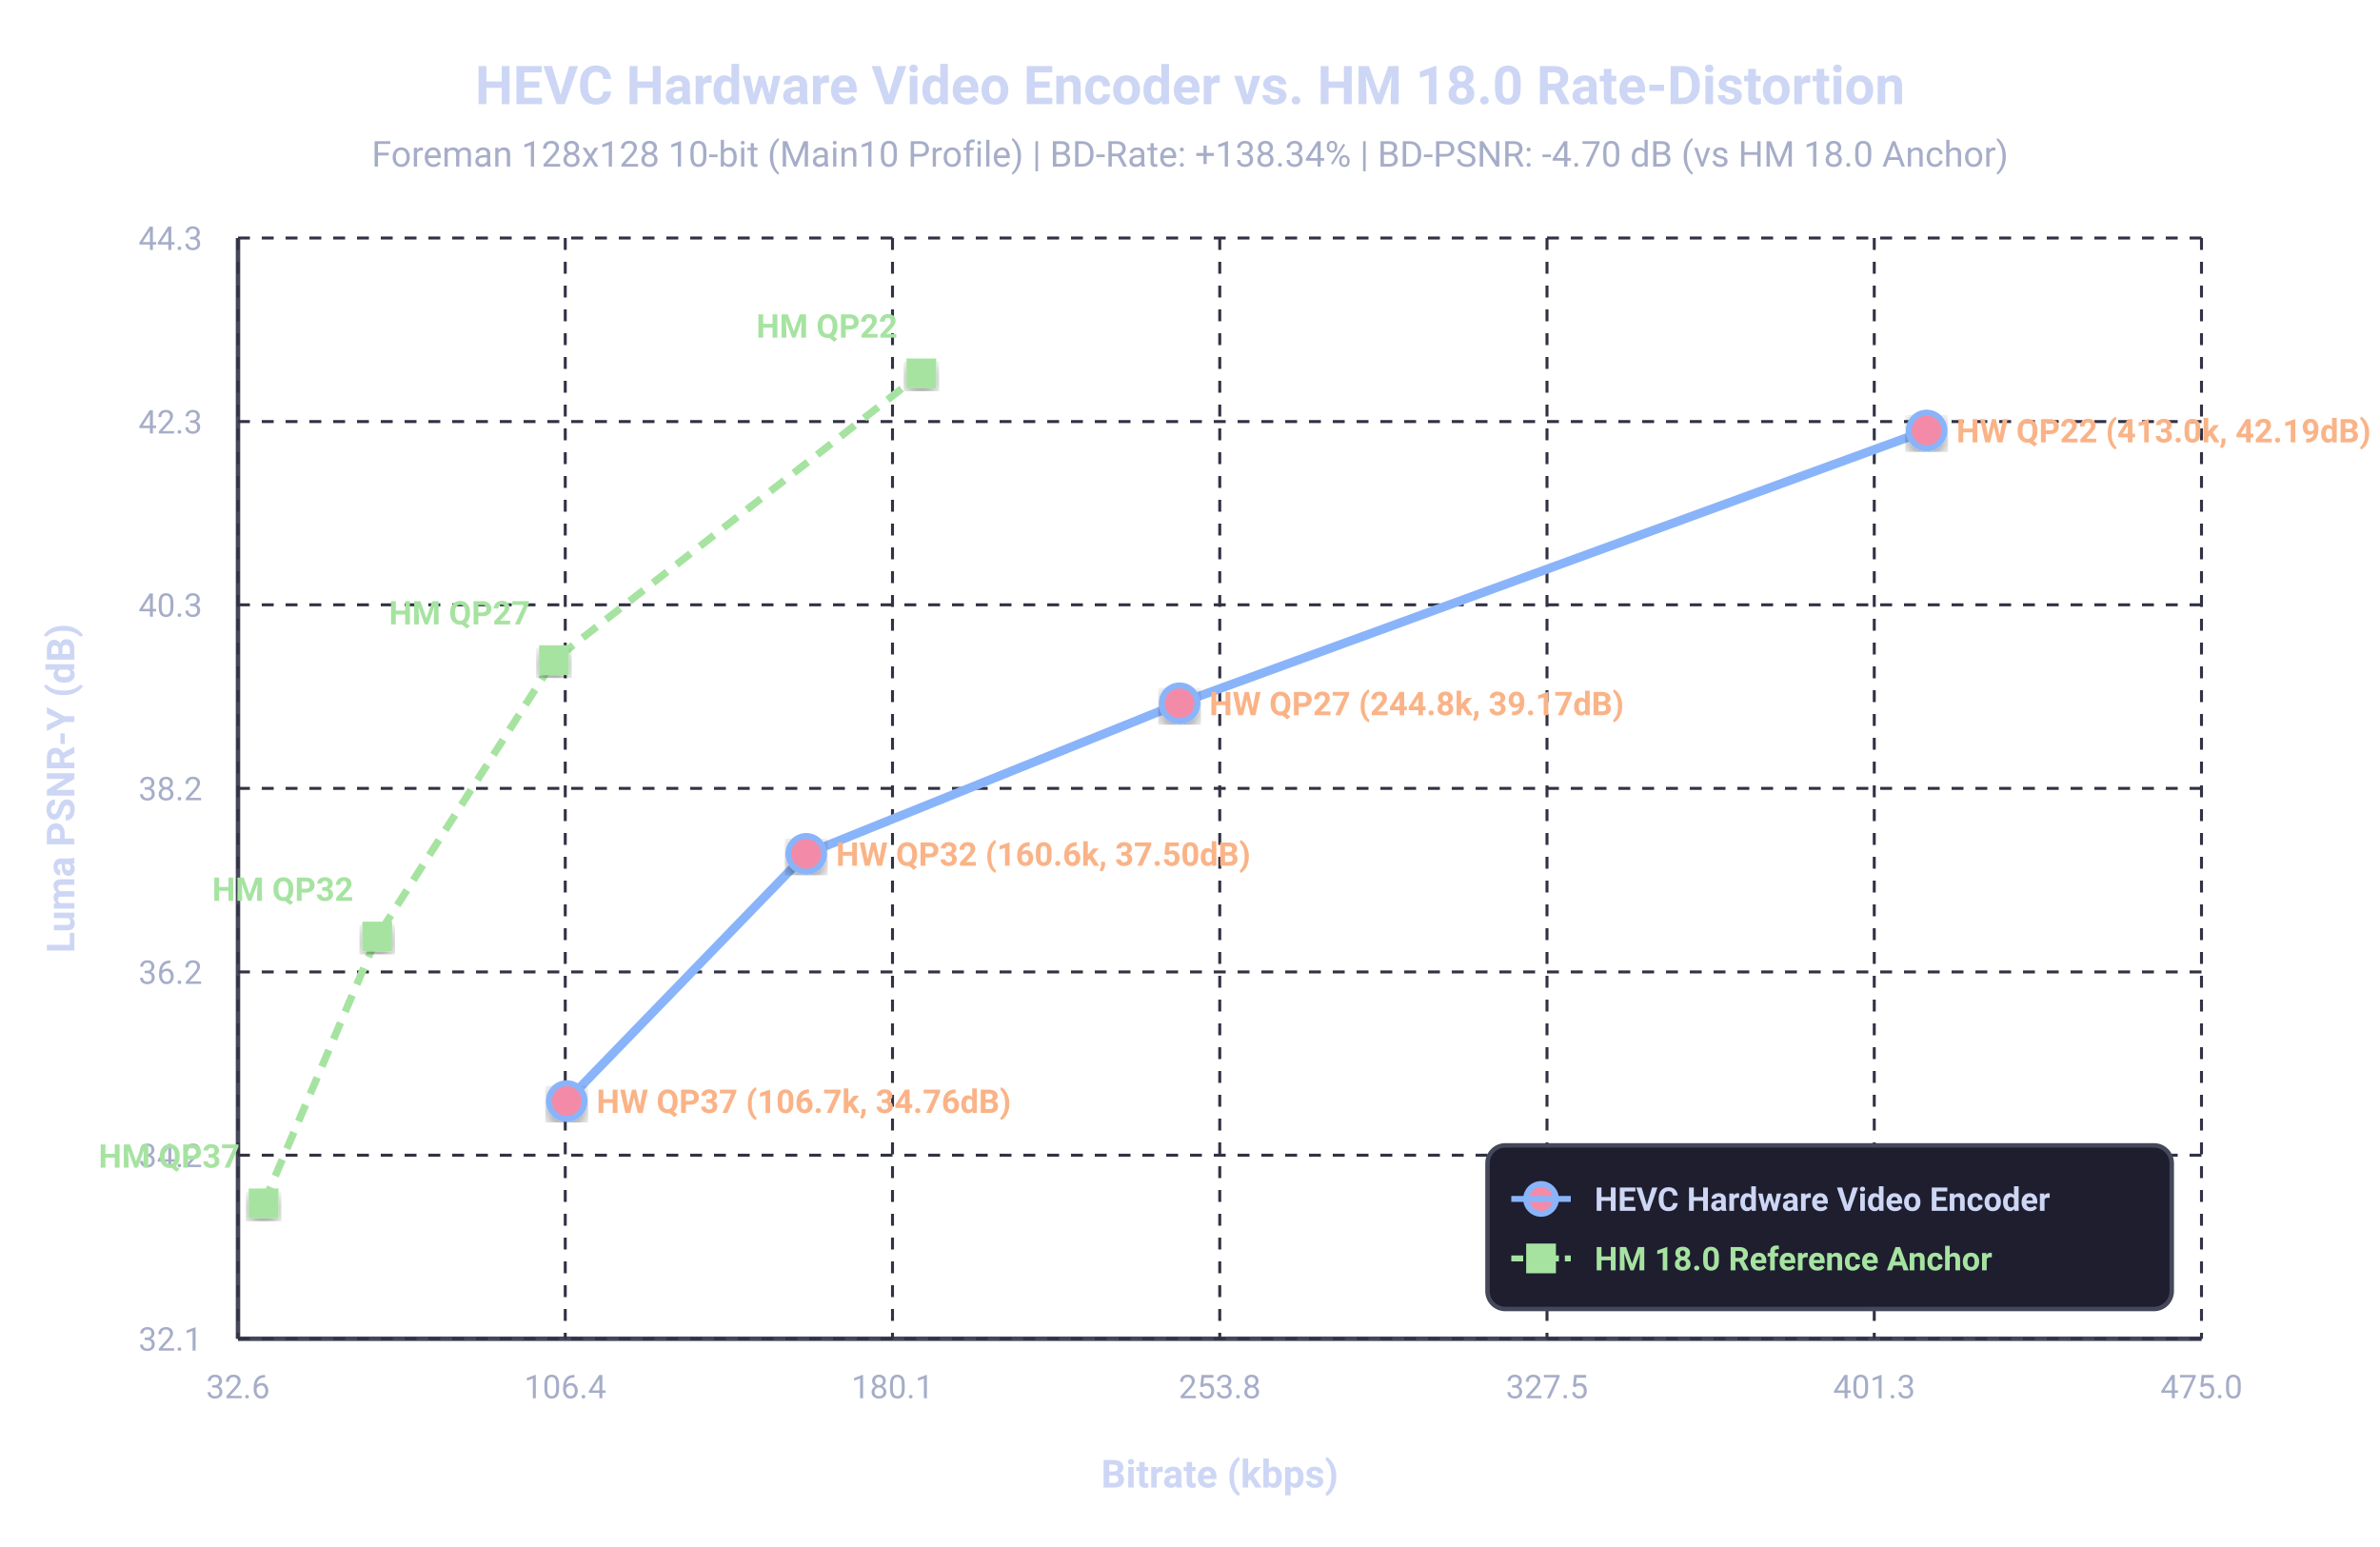
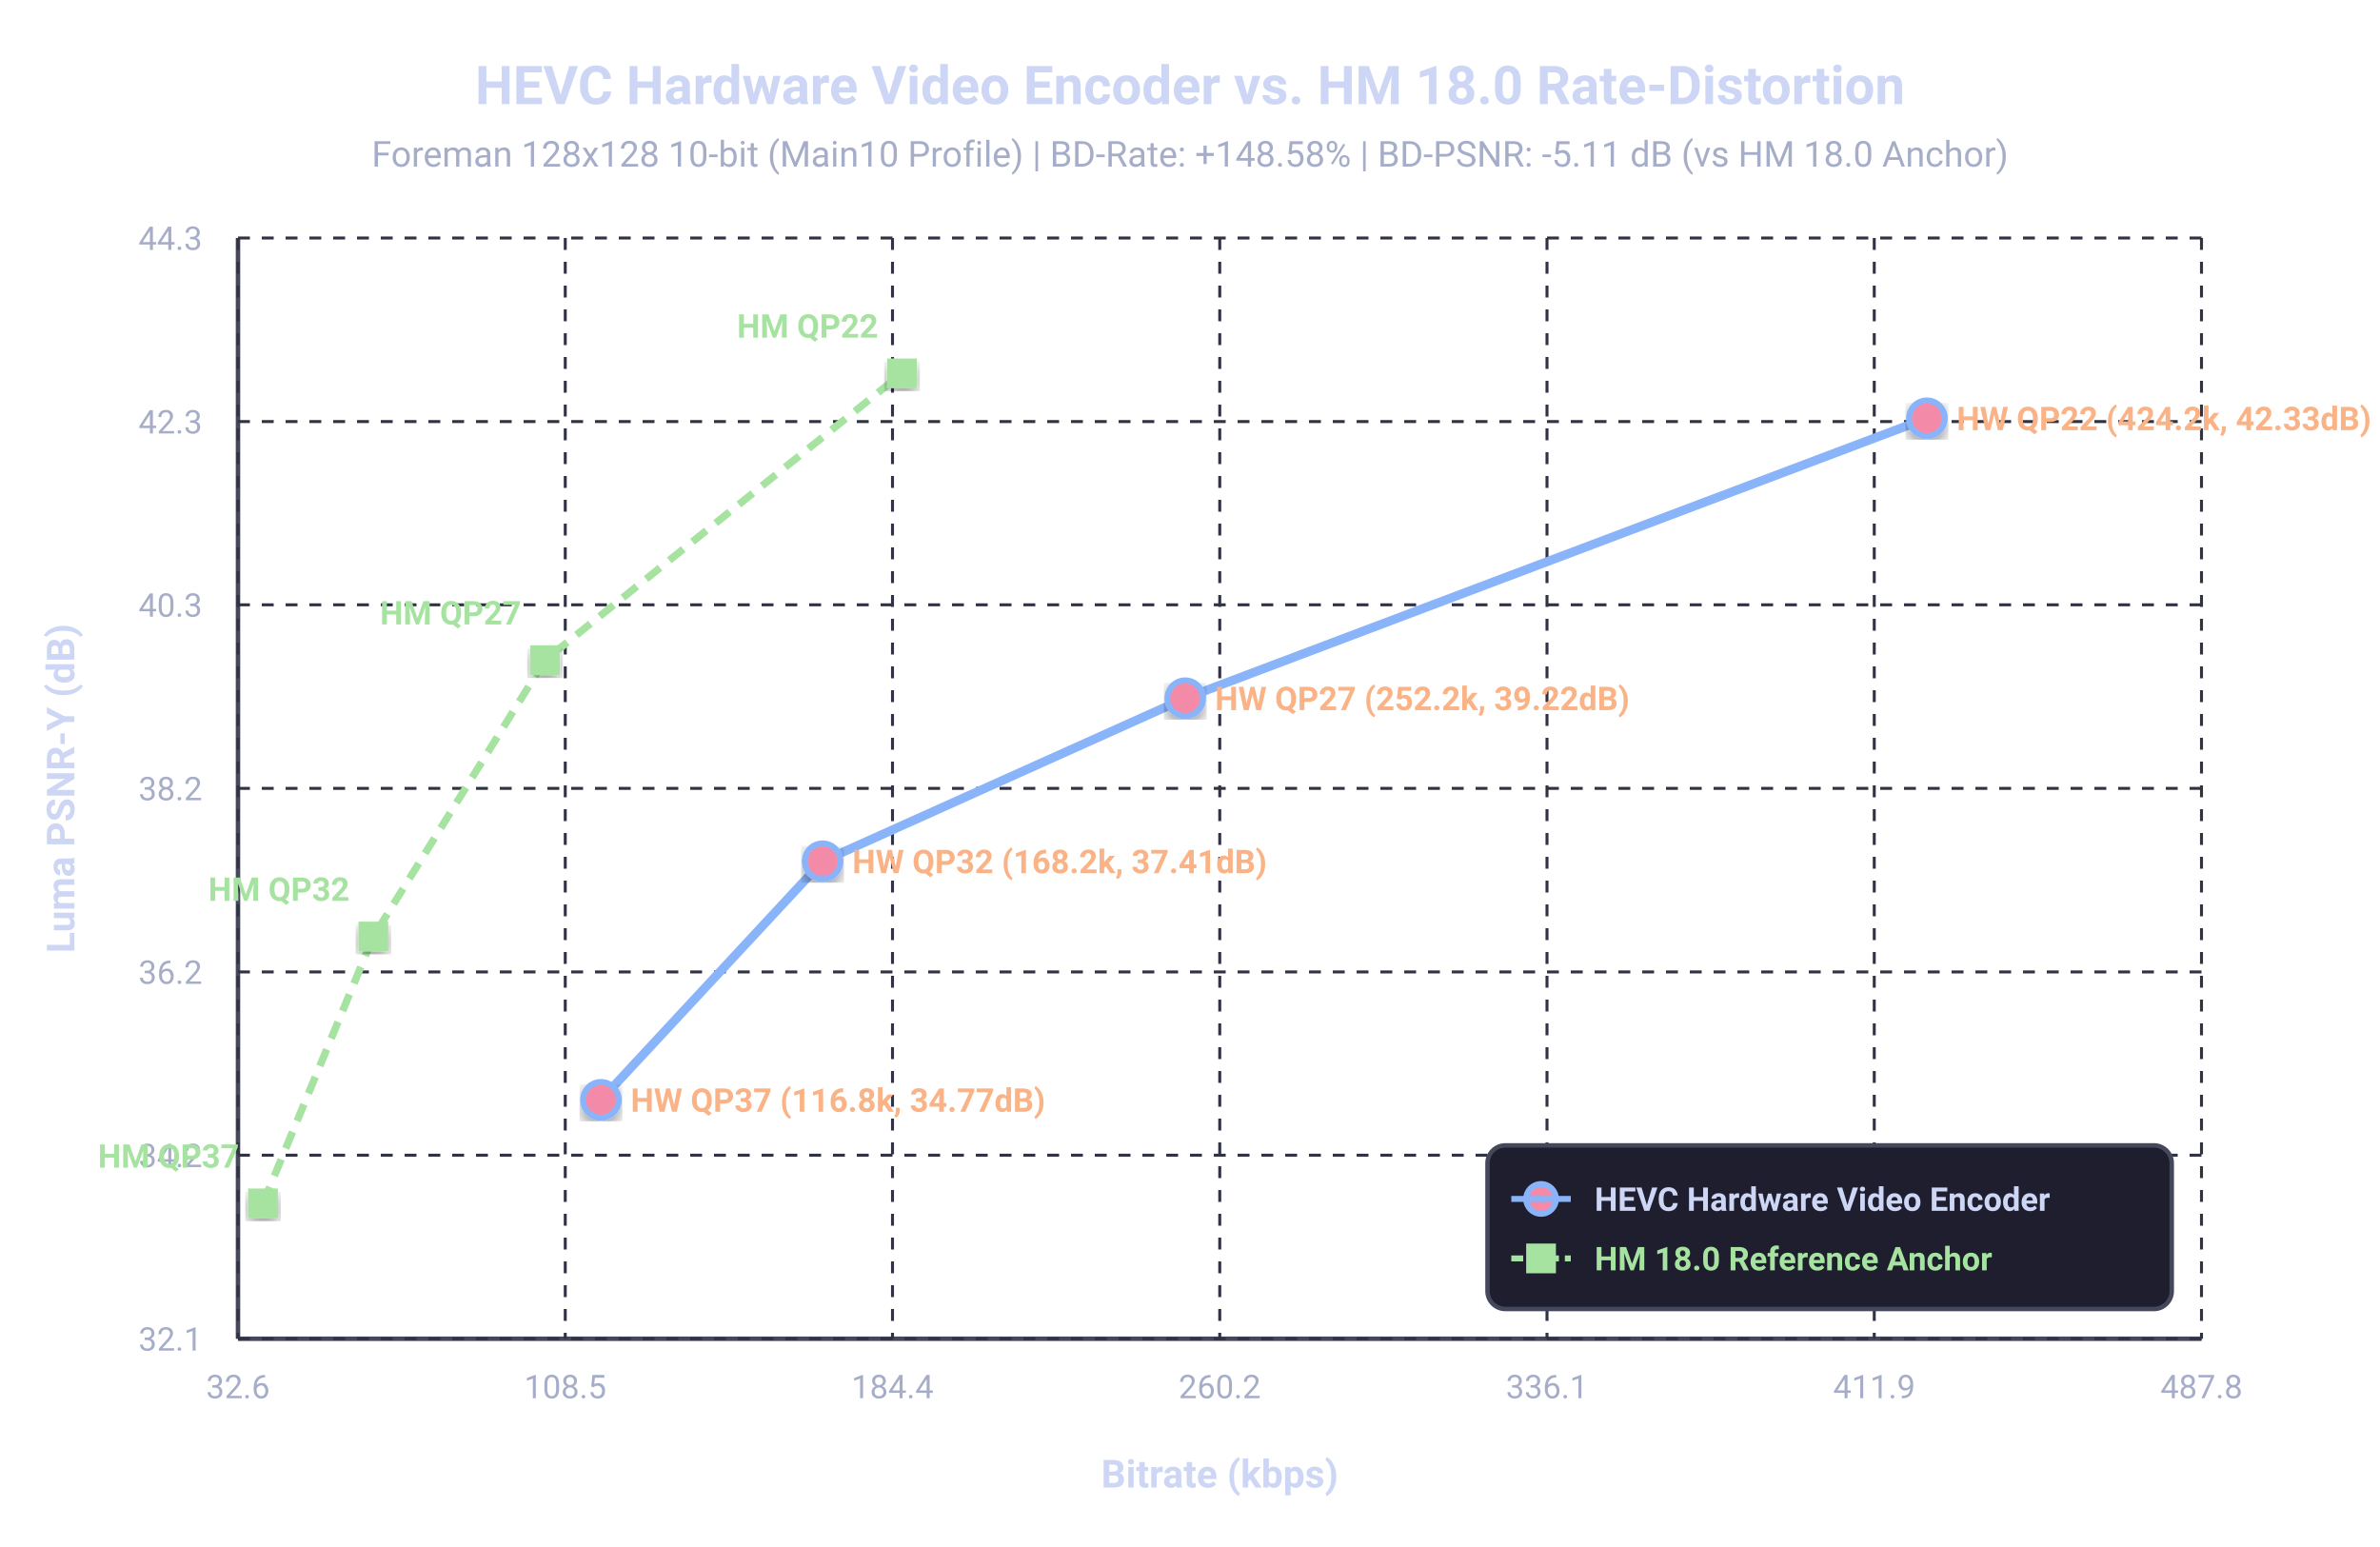
<svg xmlns="http://www.w3.org/2000/svg" viewBox="0 0 800 520" width="800" height="520" style="background-color: #181825; font-family: -apple-system, BlinkMacSystemFont, 'Segoe UI', Roboto, Helvetica, Arial, sans-serif;">
  <defs>
    <filter id="shadow" x="-10%" y="-10%" width="120%" height="120%">
      <feDropShadow dx="0" dy="2" stdDeviation="3" flood-color="#000000" flood-opacity="0.5" />
    </filter>
  </defs>
  <text x="400.0" y="35" fill="#cdd6f4" font-size="18" font-weight="bold" text-anchor="middle">HEVC Hardware Video Encoder vs. HM 18.0 Rate-Distortion</text>
-   <text x="400.0" y="56" fill="#a6adc8" font-size="12" text-anchor="middle">Foreman 128x128 10-bit (Main10 Profile) | BD-Rate: +138.34% | BD-PSNR: -4.70 dB (vs HM 18.0 Anchor)</text>
+   <text x="400.0" y="56" fill="#a6adc8" font-size="12" text-anchor="middle">Foreman 128x128 10-bit (Main10 Profile) | BD-Rate: +148.58% | BD-PSNR: -5.11 dB (vs HM 18.0 Anchor)</text>
  <line x1="80" y1="450" x2="740" y2="450" stroke="#45475a" stroke-width="1.5" />
  <line x1="80" y1="80" x2="80" y2="450" stroke="#45475a" stroke-width="1.5" />
  <line x1="80" y1="450.0" x2="740" y2="450.0" stroke="#313244" stroke-dasharray="4,4" stroke-width="1" />
  <text x="68" y="454.0" fill="#a6adc8" font-size="11" text-anchor="end">32.1</text>
  <line x1="80" y1="388.3" x2="740" y2="388.3" stroke="#313244" stroke-dasharray="4,4" stroke-width="1" />
  <text x="68" y="392.3" fill="#a6adc8" font-size="11" text-anchor="end">34.2</text>
  <line x1="80" y1="326.7" x2="740" y2="326.7" stroke="#313244" stroke-dasharray="4,4" stroke-width="1" />
  <text x="68" y="330.7" fill="#a6adc8" font-size="11" text-anchor="end">36.2</text>
  <line x1="80" y1="265.0" x2="740" y2="265.0" stroke="#313244" stroke-dasharray="4,4" stroke-width="1" />
  <text x="68" y="269.0" fill="#a6adc8" font-size="11" text-anchor="end">38.2</text>
  <line x1="80" y1="203.3" x2="740" y2="203.3" stroke="#313244" stroke-dasharray="4,4" stroke-width="1" />
  <text x="68" y="207.3" fill="#a6adc8" font-size="11" text-anchor="end">40.3</text>
  <line x1="80" y1="141.7" x2="740" y2="141.7" stroke="#313244" stroke-dasharray="4,4" stroke-width="1" />
  <text x="68" y="145.7" fill="#a6adc8" font-size="11" text-anchor="end">42.3</text>
  <line x1="80" y1="80.0" x2="740" y2="80.0" stroke="#313244" stroke-dasharray="4,4" stroke-width="1" />
  <text x="68" y="84.0" fill="#a6adc8" font-size="11" text-anchor="end">44.3</text>
  <line x1="80.0" y1="80" x2="80.0" y2="450" stroke="#313244" stroke-dasharray="4,4" stroke-width="1" />
  <text x="80.0" y="470" fill="#a6adc8" font-size="11" text-anchor="middle">32.6</text>
  <line x1="190.0" y1="80" x2="190.0" y2="450" stroke="#313244" stroke-dasharray="4,4" stroke-width="1" />
-   <text x="190.0" y="470" fill="#a6adc8" font-size="11" text-anchor="middle">106.4</text>
+   <text x="190.0" y="470" fill="#a6adc8" font-size="11" text-anchor="middle">108.5</text>
  <line x1="300.0" y1="80" x2="300.0" y2="450" stroke="#313244" stroke-dasharray="4,4" stroke-width="1" />
-   <text x="300.0" y="470" fill="#a6adc8" font-size="11" text-anchor="middle">180.1</text>
+   <text x="300.0" y="470" fill="#a6adc8" font-size="11" text-anchor="middle">184.4</text>
  <line x1="410.0" y1="80" x2="410.0" y2="450" stroke="#313244" stroke-dasharray="4,4" stroke-width="1" />
-   <text x="410.0" y="470" fill="#a6adc8" font-size="11" text-anchor="middle">253.8</text>
+   <text x="410.0" y="470" fill="#a6adc8" font-size="11" text-anchor="middle">260.2</text>
  <line x1="520.0" y1="80" x2="520.0" y2="450" stroke="#313244" stroke-dasharray="4,4" stroke-width="1" />
-   <text x="520.0" y="470" fill="#a6adc8" font-size="11" text-anchor="middle">327.5</text>
+   <text x="520.0" y="470" fill="#a6adc8" font-size="11" text-anchor="middle">336.1</text>
  <line x1="630.0" y1="80" x2="630.0" y2="450" stroke="#313244" stroke-dasharray="4,4" stroke-width="1" />
-   <text x="630.0" y="470" fill="#a6adc8" font-size="11" text-anchor="middle">401.3</text>
+   <text x="630.0" y="470" fill="#a6adc8" font-size="11" text-anchor="middle">411.9</text>
  <line x1="740.0" y1="80" x2="740.0" y2="450" stroke="#313244" stroke-dasharray="4,4" stroke-width="1" />
-   <text x="740.0" y="470" fill="#a6adc8" font-size="11" text-anchor="middle">475.0</text>
+   <text x="740.0" y="470" fill="#a6adc8" font-size="11" text-anchor="middle">487.8</text>
  <text x="410.0" y="500" fill="#cdd6f4" font-size="13" font-weight="600" text-anchor="middle">Bitrate (kbps)</text>
  <text x="25" y="265.0" fill="#cdd6f4" font-size="13" font-weight="600" text-anchor="middle" transform="rotate(-90 25 265.0)">Luma PSNR-Y (dB)</text>
-   <polyline points="88.6,404.5 126.8,314.8 186.2,221.9 309.7,125.5" fill="none" stroke="#a6e3a1" stroke-width="2.5" stroke-dasharray="6,4" />
-   <rect x="83.6" y="399.5" width="10" height="10" fill="#a6e3a1" filter="url(#shadow)" />
-   <text x="80.6" y="392.5" fill="#a6e3a1" font-size="11" font-weight="bold" text-anchor="end">HM QP37</text>
-   <rect x="121.8" y="309.8" width="10" height="10" fill="#a6e3a1" filter="url(#shadow)" />
-   <text x="118.8" y="302.8" fill="#a6e3a1" font-size="11" font-weight="bold" text-anchor="end">HM QP32</text>
-   <rect x="181.2" y="216.9" width="10" height="10" fill="#a6e3a1" filter="url(#shadow)" />
-   <text x="178.2" y="209.9" fill="#a6e3a1" font-size="11" font-weight="bold" text-anchor="end">HM QP27</text>
-   <rect x="304.7" y="120.5" width="10" height="10" fill="#a6e3a1" filter="url(#shadow)" />
-   <text x="301.7" y="113.5" fill="#a6e3a1" font-size="11" font-weight="bold" text-anchor="end">HM QP22</text>
-   <polyline points="190.5,370.1 271.0,287.0 396.5,236.4 647.6,144.7" fill="none" stroke="#89b4fa" stroke-width="3" />
-   <circle cx="190.5" cy="370.1" r="6" fill="#f38ba8" stroke="#89b4fa" stroke-width="2" filter="url(#shadow)" />
-   <text x="200.5" y="374.1" fill="#fab387" font-size="11" font-weight="bold">HW QP37 (106.7k, 34.76dB)</text>
-   <circle cx="271.0" cy="287.0" r="6" fill="#f38ba8" stroke="#89b4fa" stroke-width="2" filter="url(#shadow)" />
-   <text x="281.0" y="291.0" fill="#fab387" font-size="11" font-weight="bold">HW QP32 (160.6k, 37.50dB)</text>
-   <circle cx="396.5" cy="236.4" r="6" fill="#f38ba8" stroke="#89b4fa" stroke-width="2" filter="url(#shadow)" />
-   <text x="406.5" y="240.4" fill="#fab387" font-size="11" font-weight="bold">HW QP27 (244.8k, 39.17dB)</text>
-   <circle cx="647.6" cy="144.7" r="6" fill="#f38ba8" stroke="#89b4fa" stroke-width="2" filter="url(#shadow)" />
-   <text x="657.6" y="148.7" fill="#fab387" font-size="11" font-weight="bold">HW QP22 (413.0k, 42.19dB)</text>
+   <polyline points="88.4,404.5 125.5,314.8 183.2,221.9 303.2,125.5" fill="none" stroke="#a6e3a1" stroke-width="2.5" stroke-dasharray="6,4" />
+   <rect x="83.4" y="399.5" width="10" height="10" fill="#a6e3a1" filter="url(#shadow)" />
+   <text x="80.4" y="392.5" fill="#a6e3a1" font-size="11" font-weight="bold" text-anchor="end">HM QP37</text>
+   <rect x="120.5" y="309.8" width="10" height="10" fill="#a6e3a1" filter="url(#shadow)" />
+   <text x="117.5" y="302.8" fill="#a6e3a1" font-size="11" font-weight="bold" text-anchor="end">HM QP32</text>
+   <rect x="178.2" y="216.9" width="10" height="10" fill="#a6e3a1" filter="url(#shadow)" />
+   <text x="175.2" y="209.9" fill="#a6e3a1" font-size="11" font-weight="bold" text-anchor="end">HM QP27</text>
+   <rect x="298.2" y="120.5" width="10" height="10" fill="#a6e3a1" filter="url(#shadow)" />
+   <text x="295.2" y="113.5" fill="#a6e3a1" font-size="11" font-weight="bold" text-anchor="end">HM QP22</text>
+   <polyline points="202.0,369.7 276.5,289.5 398.4,234.7 647.7,140.6" fill="none" stroke="#89b4fa" stroke-width="3" />
+   <circle cx="202.0" cy="369.7" r="6" fill="#f38ba8" stroke="#89b4fa" stroke-width="2" filter="url(#shadow)" />
+   <text x="212.0" y="373.7" fill="#fab387" font-size="11" font-weight="bold">HW QP37 (116.8k, 34.77dB)</text>
+   <circle cx="276.5" cy="289.5" r="6" fill="#f38ba8" stroke="#89b4fa" stroke-width="2" filter="url(#shadow)" />
+   <text x="286.5" y="293.5" fill="#fab387" font-size="11" font-weight="bold">HW QP32 (168.2k, 37.41dB)</text>
+   <circle cx="398.4" cy="234.7" r="6" fill="#f38ba8" stroke="#89b4fa" stroke-width="2" filter="url(#shadow)" />
+   <text x="408.4" y="238.7" fill="#fab387" font-size="11" font-weight="bold">HW QP27 (252.2k, 39.22dB)</text>
+   <circle cx="647.7" cy="140.6" r="6" fill="#f38ba8" stroke="#89b4fa" stroke-width="2" filter="url(#shadow)" />
+   <text x="657.7" y="144.6" fill="#fab387" font-size="11" font-weight="bold">HW QP22 (424.2k, 42.33dB)</text>
  <rect x="500" y="385" width="230" height="55" rx="6" fill="#1e1e2e" stroke="#45475a" stroke-width="1.5" />
  <circle cx="518" cy="403" r="5" fill="#f38ba8" stroke="#89b4fa" stroke-width="2" />
  <line x1="508" y1="403" x2="528" y2="403" stroke="#89b4fa" stroke-width="2" />
  <text x="536" y="407" fill="#cdd6f4" font-size="11" font-weight="bold">HEVC Hardware Video Encoder</text>
  <rect x="513" y="418" width="10" height="10" fill="#a6e3a1" />
  <line x1="508" y1="423" x2="528" y2="423" stroke="#a6e3a1" stroke-width="2" stroke-dasharray="4,2" />
  <text x="536" y="427" fill="#a6e3a1" font-size="11" font-weight="bold">HM 18.0 Reference Anchor</text>
</svg>
